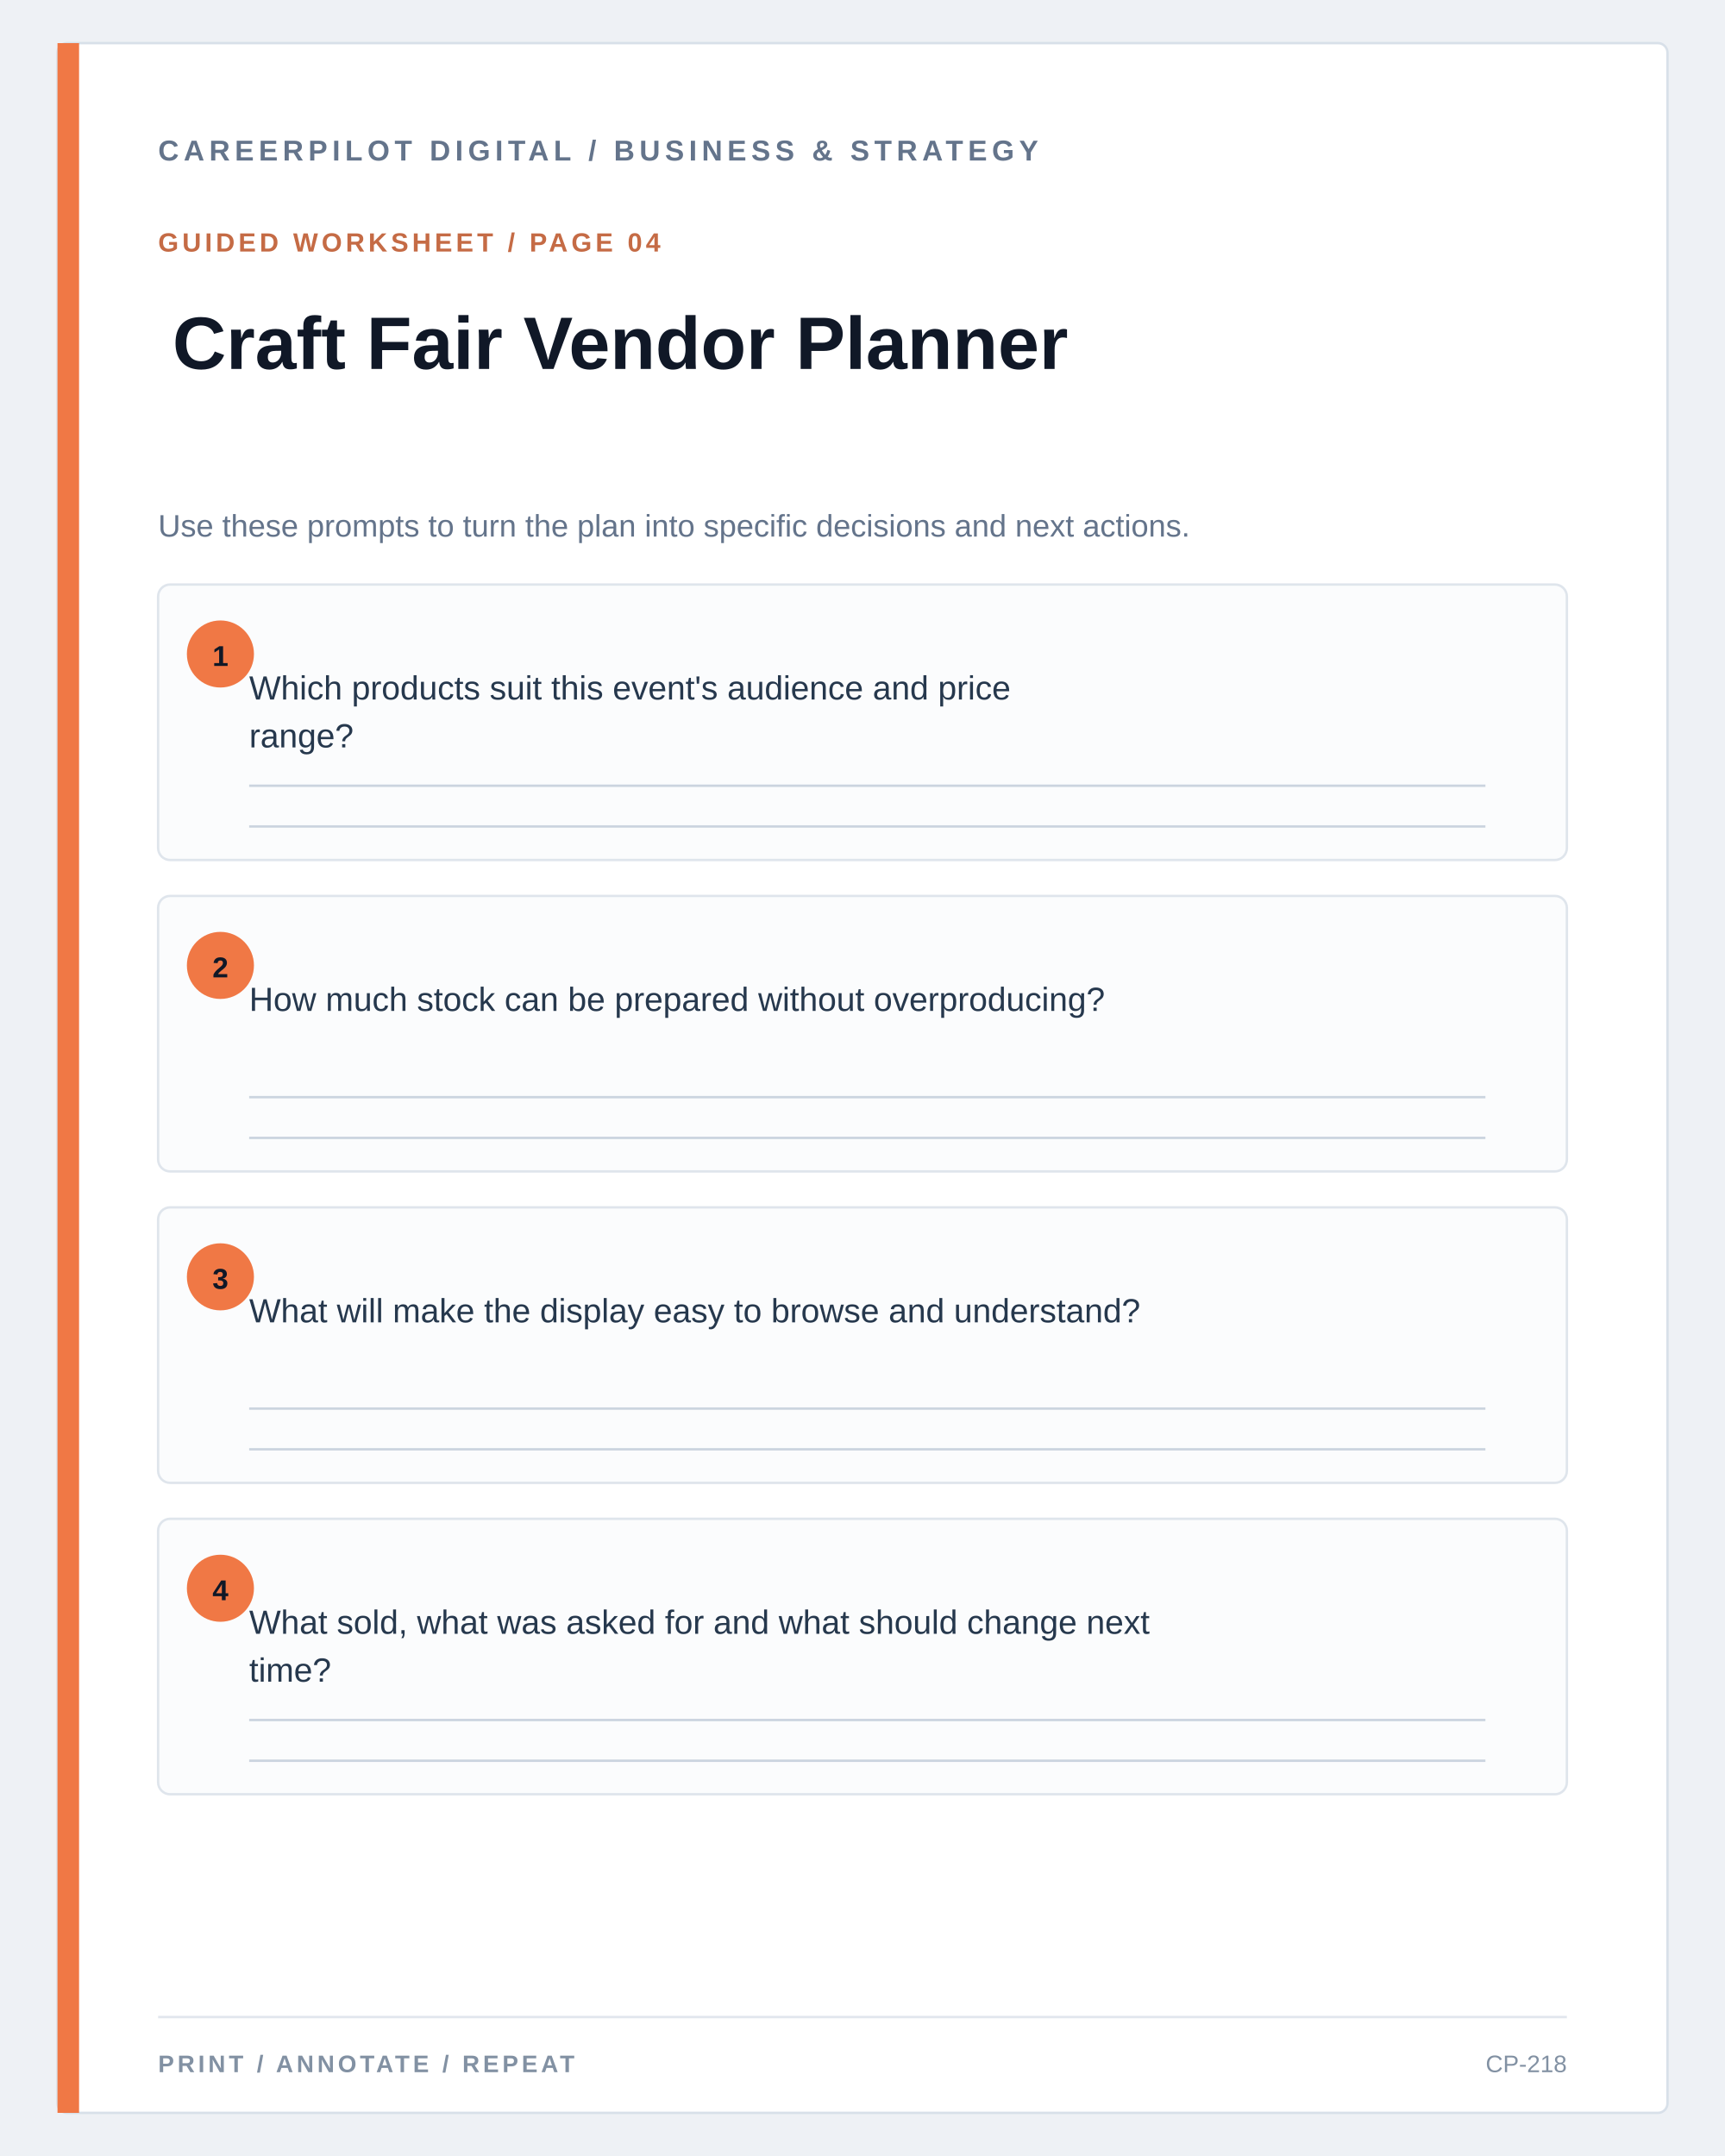
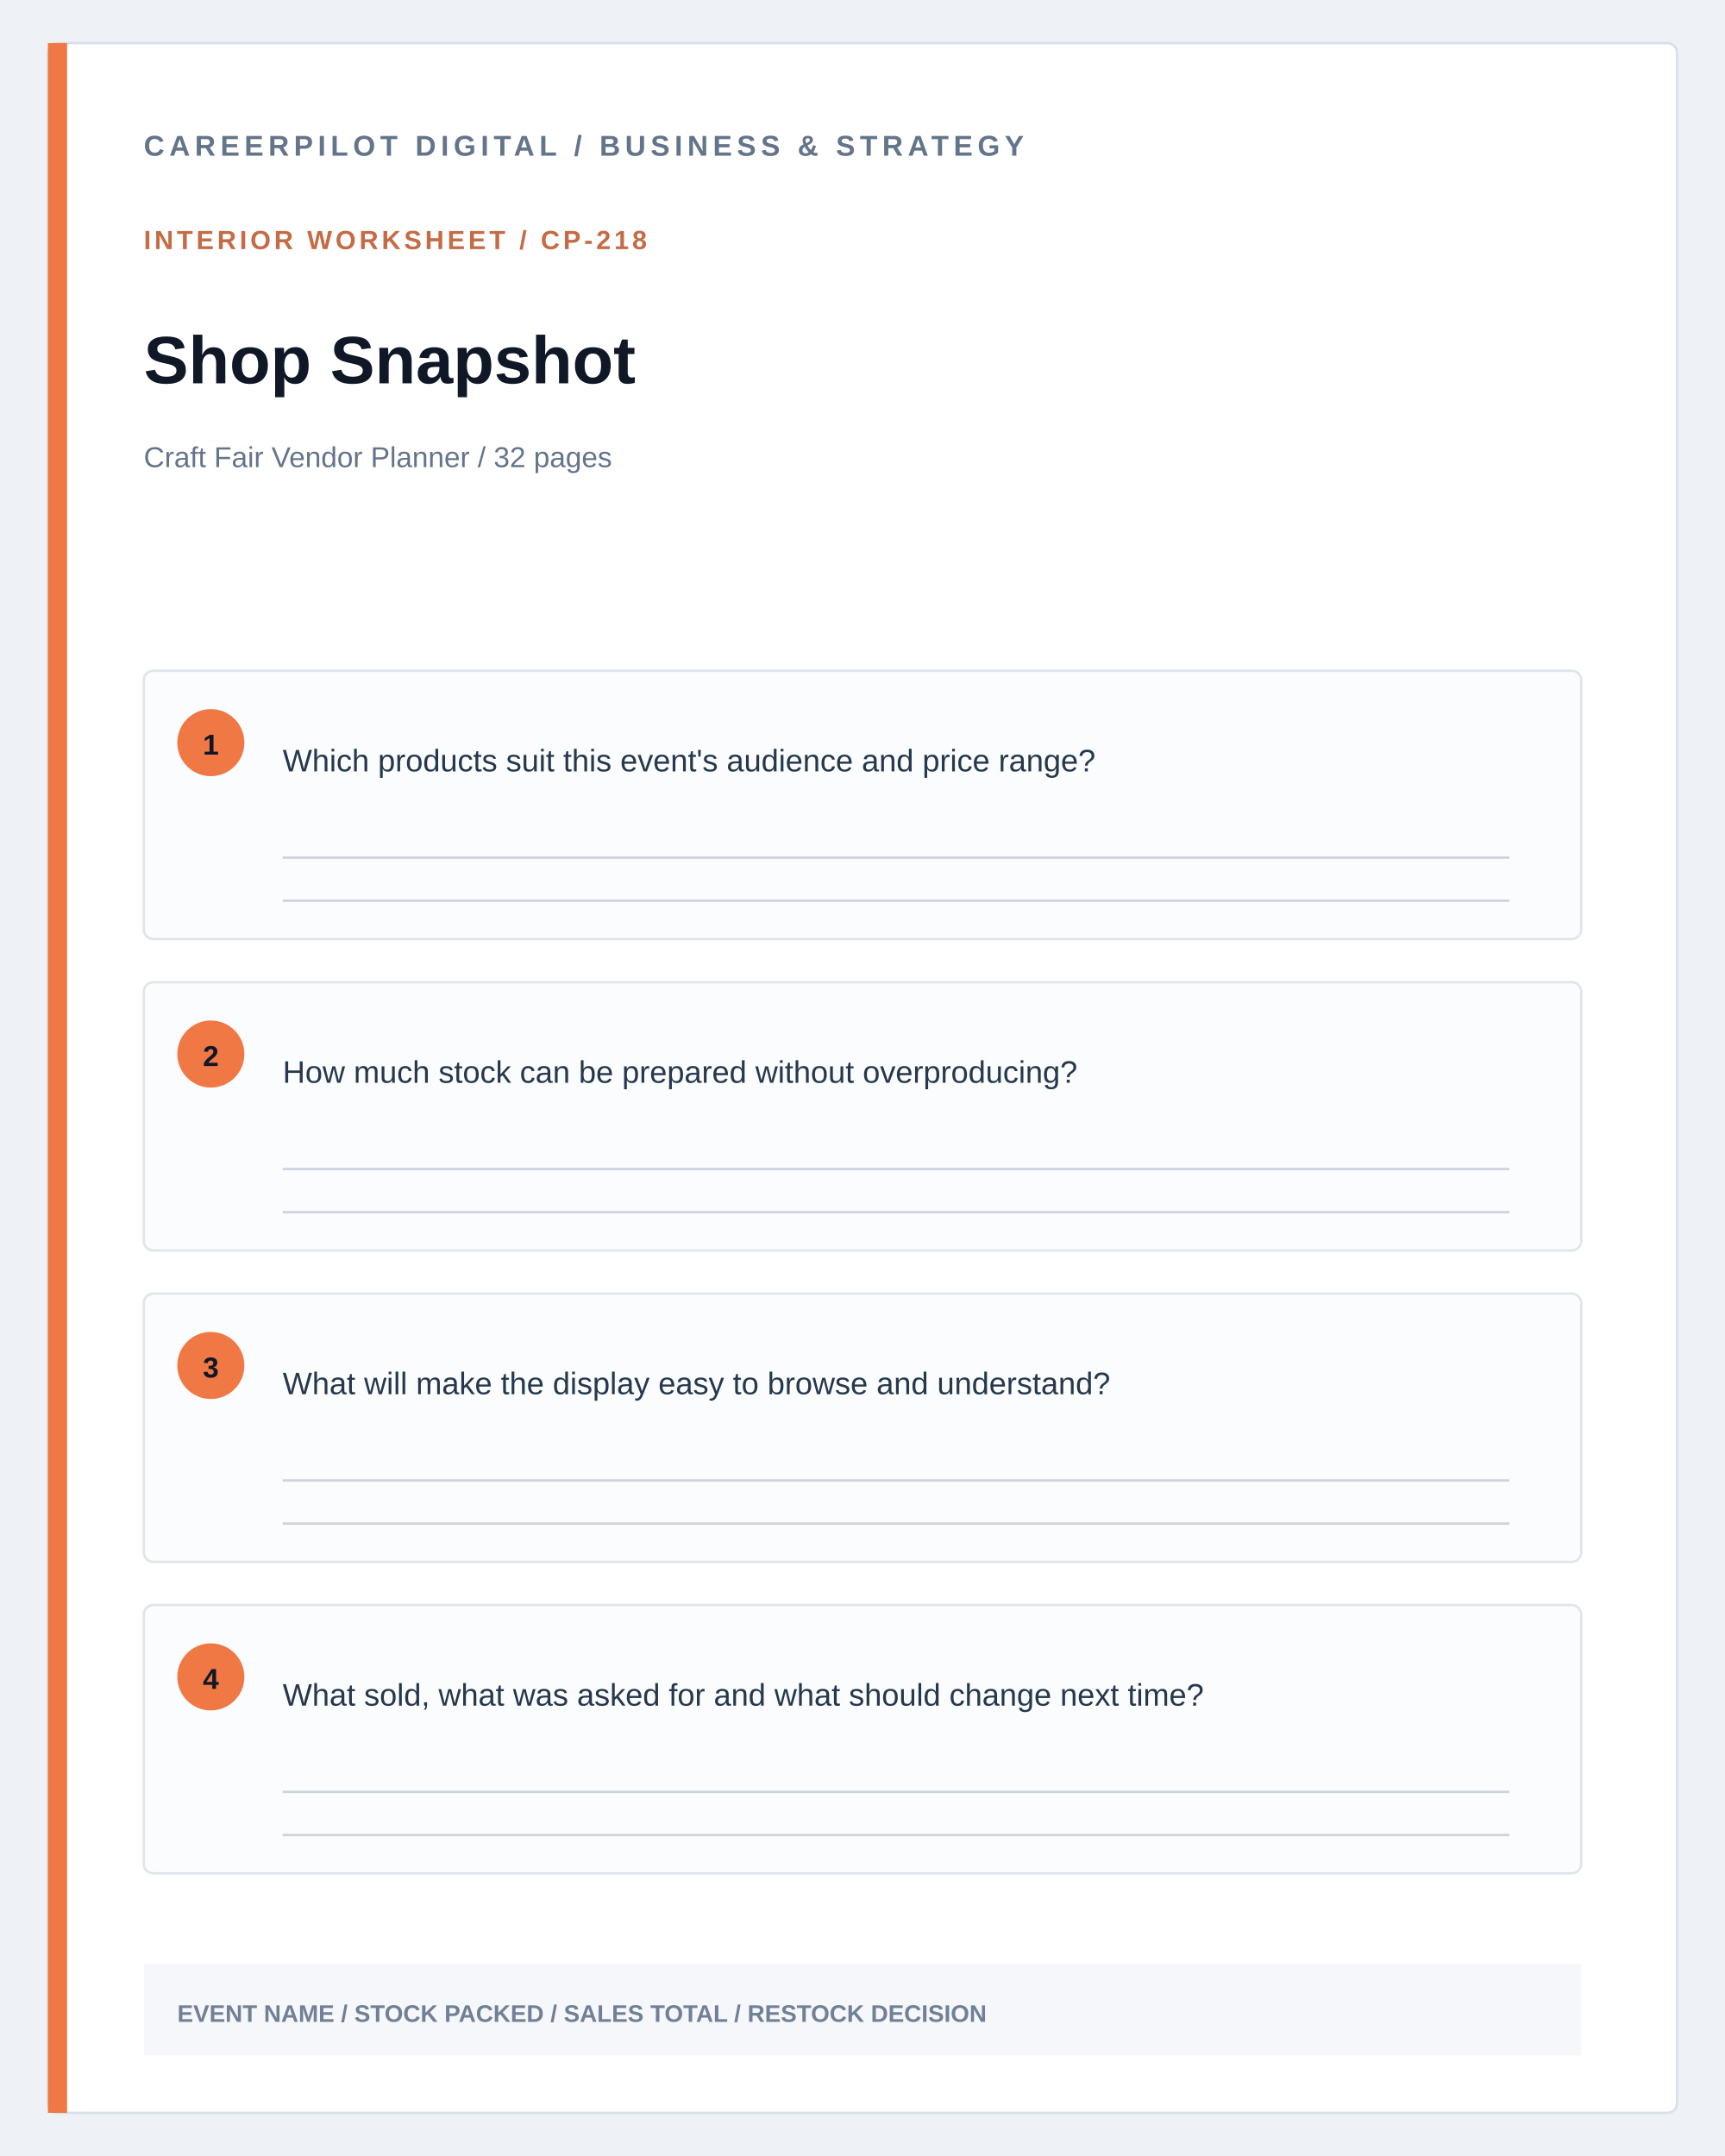
- <svg xmlns="http://www.w3.org/2000/svg" width="720" height="900" viewBox="0 0 720 900" role="img" aria-label="Craft Fair Vendor Planner guided worksheet interior page">
+ <svg xmlns="http://www.w3.org/2000/svg" width="720" height="900" viewBox="0 0 720 900">
  <rect width="720" height="900" fill="#eef1f5" />
-   <rect x="24" y="18" width="672" height="864" rx="4" fill="#ffffff" stroke="#d8e0e9" />
-   <rect x="24" y="18" width="9" height="864" fill="#f07845" />
-   <text x="66" y="67" font-family="Arial,sans-serif" font-size="12" font-weight="700" letter-spacing="2" fill="#64748b">CAREERPILOT DIGITAL  /  BUSINESS &amp; STRATEGY</text>
-   <text x="66" y="105" font-family="Arial,sans-serif" font-size="11" font-weight="700" letter-spacing="1.5" fill="#c56b45">GUIDED WORKSHEET  /  PAGE 04</text>
-   <text x="72" y="154" font-family="Arial,Helvetica,sans-serif" font-size="31" font-weight="700" fill="#101827">Craft Fair Vendor Planner</text>
-   <text x="66" y="224" font-family="Arial,sans-serif" font-size="13" fill="#64748b">Use these prompts to turn the plan into specific decisions and next actions.</text>
-   <rect x="66" y="244" width="588" height="115" rx="5" fill="#fbfcfd" stroke="#dfe5ec" />
-   <circle cx="92" cy="273" r="14" fill="#f07845" />
-   <text x="92" y="278" text-anchor="middle" font-family="Arial,sans-serif" font-size="12" font-weight="700" fill="#101827">1</text>
-   <text x="104" y="292" font-family="Arial,Helvetica,sans-serif" font-size="14" fill="#26384d">Which products suit this event's audience and price</text>
-   <text x="104" y="312" font-family="Arial,Helvetica,sans-serif" font-size="14" fill="#26384d">range?</text>
-   <line x1="104" y1="328" x2="620" y2="328" stroke="#cbd4df" />
-   <line x1="104" y1="345" x2="620" y2="345" stroke="#cbd4df" />
-   <rect x="66" y="374" width="588" height="115" rx="5" fill="#fbfcfd" stroke="#dfe5ec" />
-   <circle cx="92" cy="403" r="14" fill="#f07845" />
-   <text x="92" y="408" text-anchor="middle" font-family="Arial,sans-serif" font-size="12" font-weight="700" fill="#101827">2</text>
-   <text x="104" y="422" font-family="Arial,Helvetica,sans-serif" font-size="14" fill="#26384d">How much stock can be prepared without overproducing?</text>
-   <line x1="104" y1="458" x2="620" y2="458" stroke="#cbd4df" />
-   <line x1="104" y1="475" x2="620" y2="475" stroke="#cbd4df" />
-   <rect x="66" y="504" width="588" height="115" rx="5" fill="#fbfcfd" stroke="#dfe5ec" />
-   <circle cx="92" cy="533" r="14" fill="#f07845" />
-   <text x="92" y="538" text-anchor="middle" font-family="Arial,sans-serif" font-size="12" font-weight="700" fill="#101827">3</text>
-   <text x="104" y="552" font-family="Arial,Helvetica,sans-serif" font-size="14" fill="#26384d">What will make the display easy to browse and understand?</text>
-   <line x1="104" y1="588" x2="620" y2="588" stroke="#cbd4df" />
-   <line x1="104" y1="605" x2="620" y2="605" stroke="#cbd4df" />
-   <rect x="66" y="634" width="588" height="115" rx="5" fill="#fbfcfd" stroke="#dfe5ec" />
-   <circle cx="92" cy="663" r="14" fill="#f07845" />
-   <text x="92" y="668" text-anchor="middle" font-family="Arial,sans-serif" font-size="12" font-weight="700" fill="#101827">4</text>
-   <text x="104" y="682" font-family="Arial,Helvetica,sans-serif" font-size="14" fill="#26384d">What sold, what was asked for and what should change next</text>
-   <text x="104" y="702" font-family="Arial,Helvetica,sans-serif" font-size="14" fill="#26384d">time?</text>
-   <line x1="104" y1="718" x2="620" y2="718" stroke="#cbd4df" />
-   <line x1="104" y1="735" x2="620" y2="735" stroke="#cbd4df" />
-   <line x1="66" y1="842" x2="654" y2="842" stroke="#e1e6ed" />
-   <text x="66" y="865" font-family="Arial,sans-serif" font-size="10" font-weight="600" letter-spacing="1.4" fill="#8291a3">PRINT  /  ANNOTATE  /  REPEAT</text>
-   <text x="654" y="865" text-anchor="end" font-family="Arial,sans-serif" font-size="10" fill="#8291a3">CP-218</text>
+   <rect x="20" y="18" width="680" height="864" rx="4" fill="#fff" stroke="#d8e0e9" />
+   <rect x="20" y="18" width="8" height="864" fill="#f07845" />
+   <text x="60" y="65" font-family="Arial" font-size="12" font-weight="700" letter-spacing="2" fill="#64748b">CAREERPILOT DIGITAL / BUSINESS &amp; STRATEGY</text>
+   <text x="60" y="104" font-family="Arial" font-size="11" font-weight="700" letter-spacing="1.4" fill="#c56b45">INTERIOR WORKSHEET / CP-218</text>
+   <text x="60" y="160" font-family="Arial" font-size="28" font-weight="700" fill="#101827">Shop Snapshot</text>
+   <text x="60" y="195" font-family="Arial" font-size="12" fill="#64748b">Craft Fair Vendor Planner / 32 pages</text>
+   <rect x="60" y="280" width="600" height="112" rx="4" fill="#fbfcfd" stroke="#dfe5ec" />
+   <circle cx="88" cy="310" r="14" fill="#f07845" />
+   <text x="88" y="315" text-anchor="middle" font-family="Arial" font-size="12" font-weight="700" fill="#101827">1</text>
+   <text x="118" y="322" font-family="Arial" font-size="13" fill="#26384d">Which products suit this event's audience and price range?</text>
+   <line x1="118" y1="358" x2="630" y2="358" stroke="#cbd4df" />
+   <line x1="118" y1="376" x2="630" y2="376" stroke="#cbd4df" />
+   <rect x="60" y="410" width="600" height="112" rx="4" fill="#fbfcfd" stroke="#dfe5ec" />
+   <circle cx="88" cy="440" r="14" fill="#f07845" />
+   <text x="88" y="445" text-anchor="middle" font-family="Arial" font-size="12" font-weight="700" fill="#101827">2</text>
+   <text x="118" y="452" font-family="Arial" font-size="13" fill="#26384d">How much stock can be prepared without overproducing?</text>
+   <line x1="118" y1="488" x2="630" y2="488" stroke="#cbd4df" />
+   <line x1="118" y1="506" x2="630" y2="506" stroke="#cbd4df" />
+   <rect x="60" y="540" width="600" height="112" rx="4" fill="#fbfcfd" stroke="#dfe5ec" />
+   <circle cx="88" cy="570" r="14" fill="#f07845" />
+   <text x="88" y="575" text-anchor="middle" font-family="Arial" font-size="12" font-weight="700" fill="#101827">3</text>
+   <text x="118" y="582" font-family="Arial" font-size="13" fill="#26384d">What will make the display easy to browse and understand?</text>
+   <line x1="118" y1="618" x2="630" y2="618" stroke="#cbd4df" />
+   <line x1="118" y1="636" x2="630" y2="636" stroke="#cbd4df" />
+   <rect x="60" y="670" width="600" height="112" rx="4" fill="#fbfcfd" stroke="#dfe5ec" />
+   <circle cx="88" cy="700" r="14" fill="#f07845" />
+   <text x="88" y="705" text-anchor="middle" font-family="Arial" font-size="12" font-weight="700" fill="#101827">4</text>
+   <text x="118" y="712" font-family="Arial" font-size="13" fill="#26384d">What sold, what was asked for and what should change next time?</text>
+   <line x1="118" y1="748" x2="630" y2="748" stroke="#cbd4df" />
+   <line x1="118" y1="766" x2="630" y2="766" stroke="#cbd4df" />
+   <rect x="60" y="820" width="600" height="38" fill="#f5f7fa" />
+   <text x="74" y="844" font-family="Arial" font-size="10" font-weight="700" fill="#718096">EVENT NAME / STOCK PACKED / SALES TOTAL / RESTOCK DECISION</text>
</svg>
